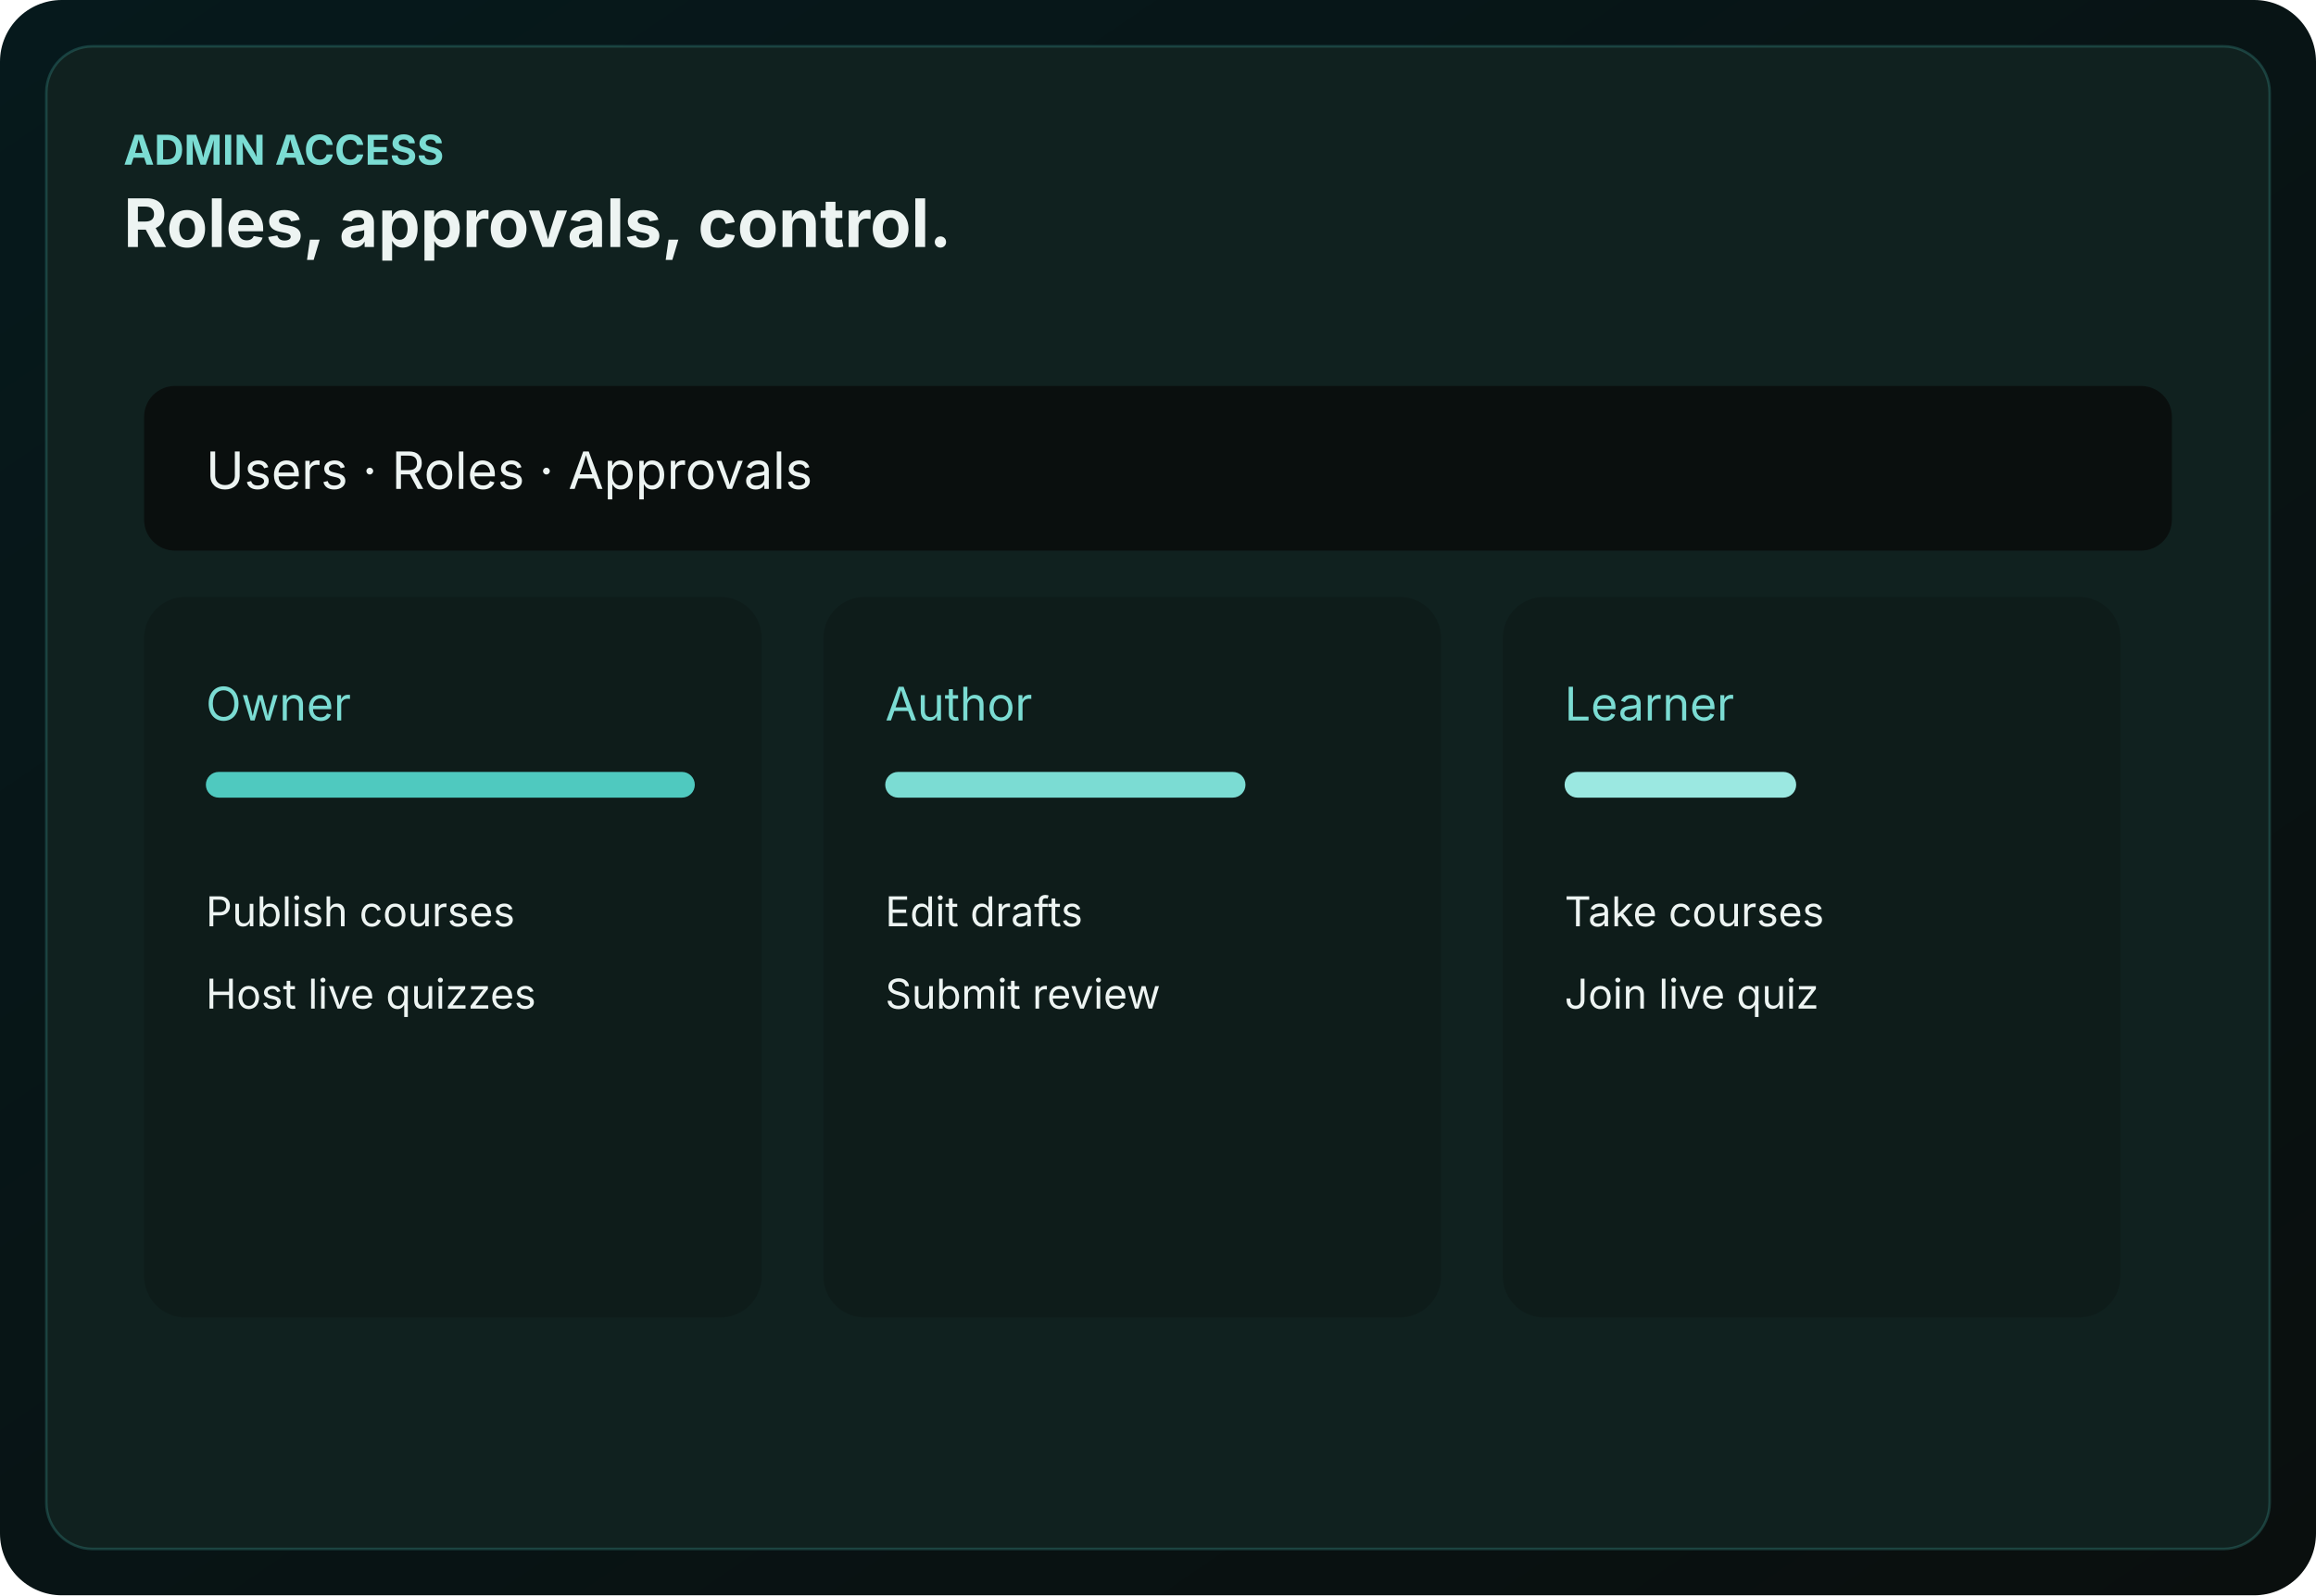
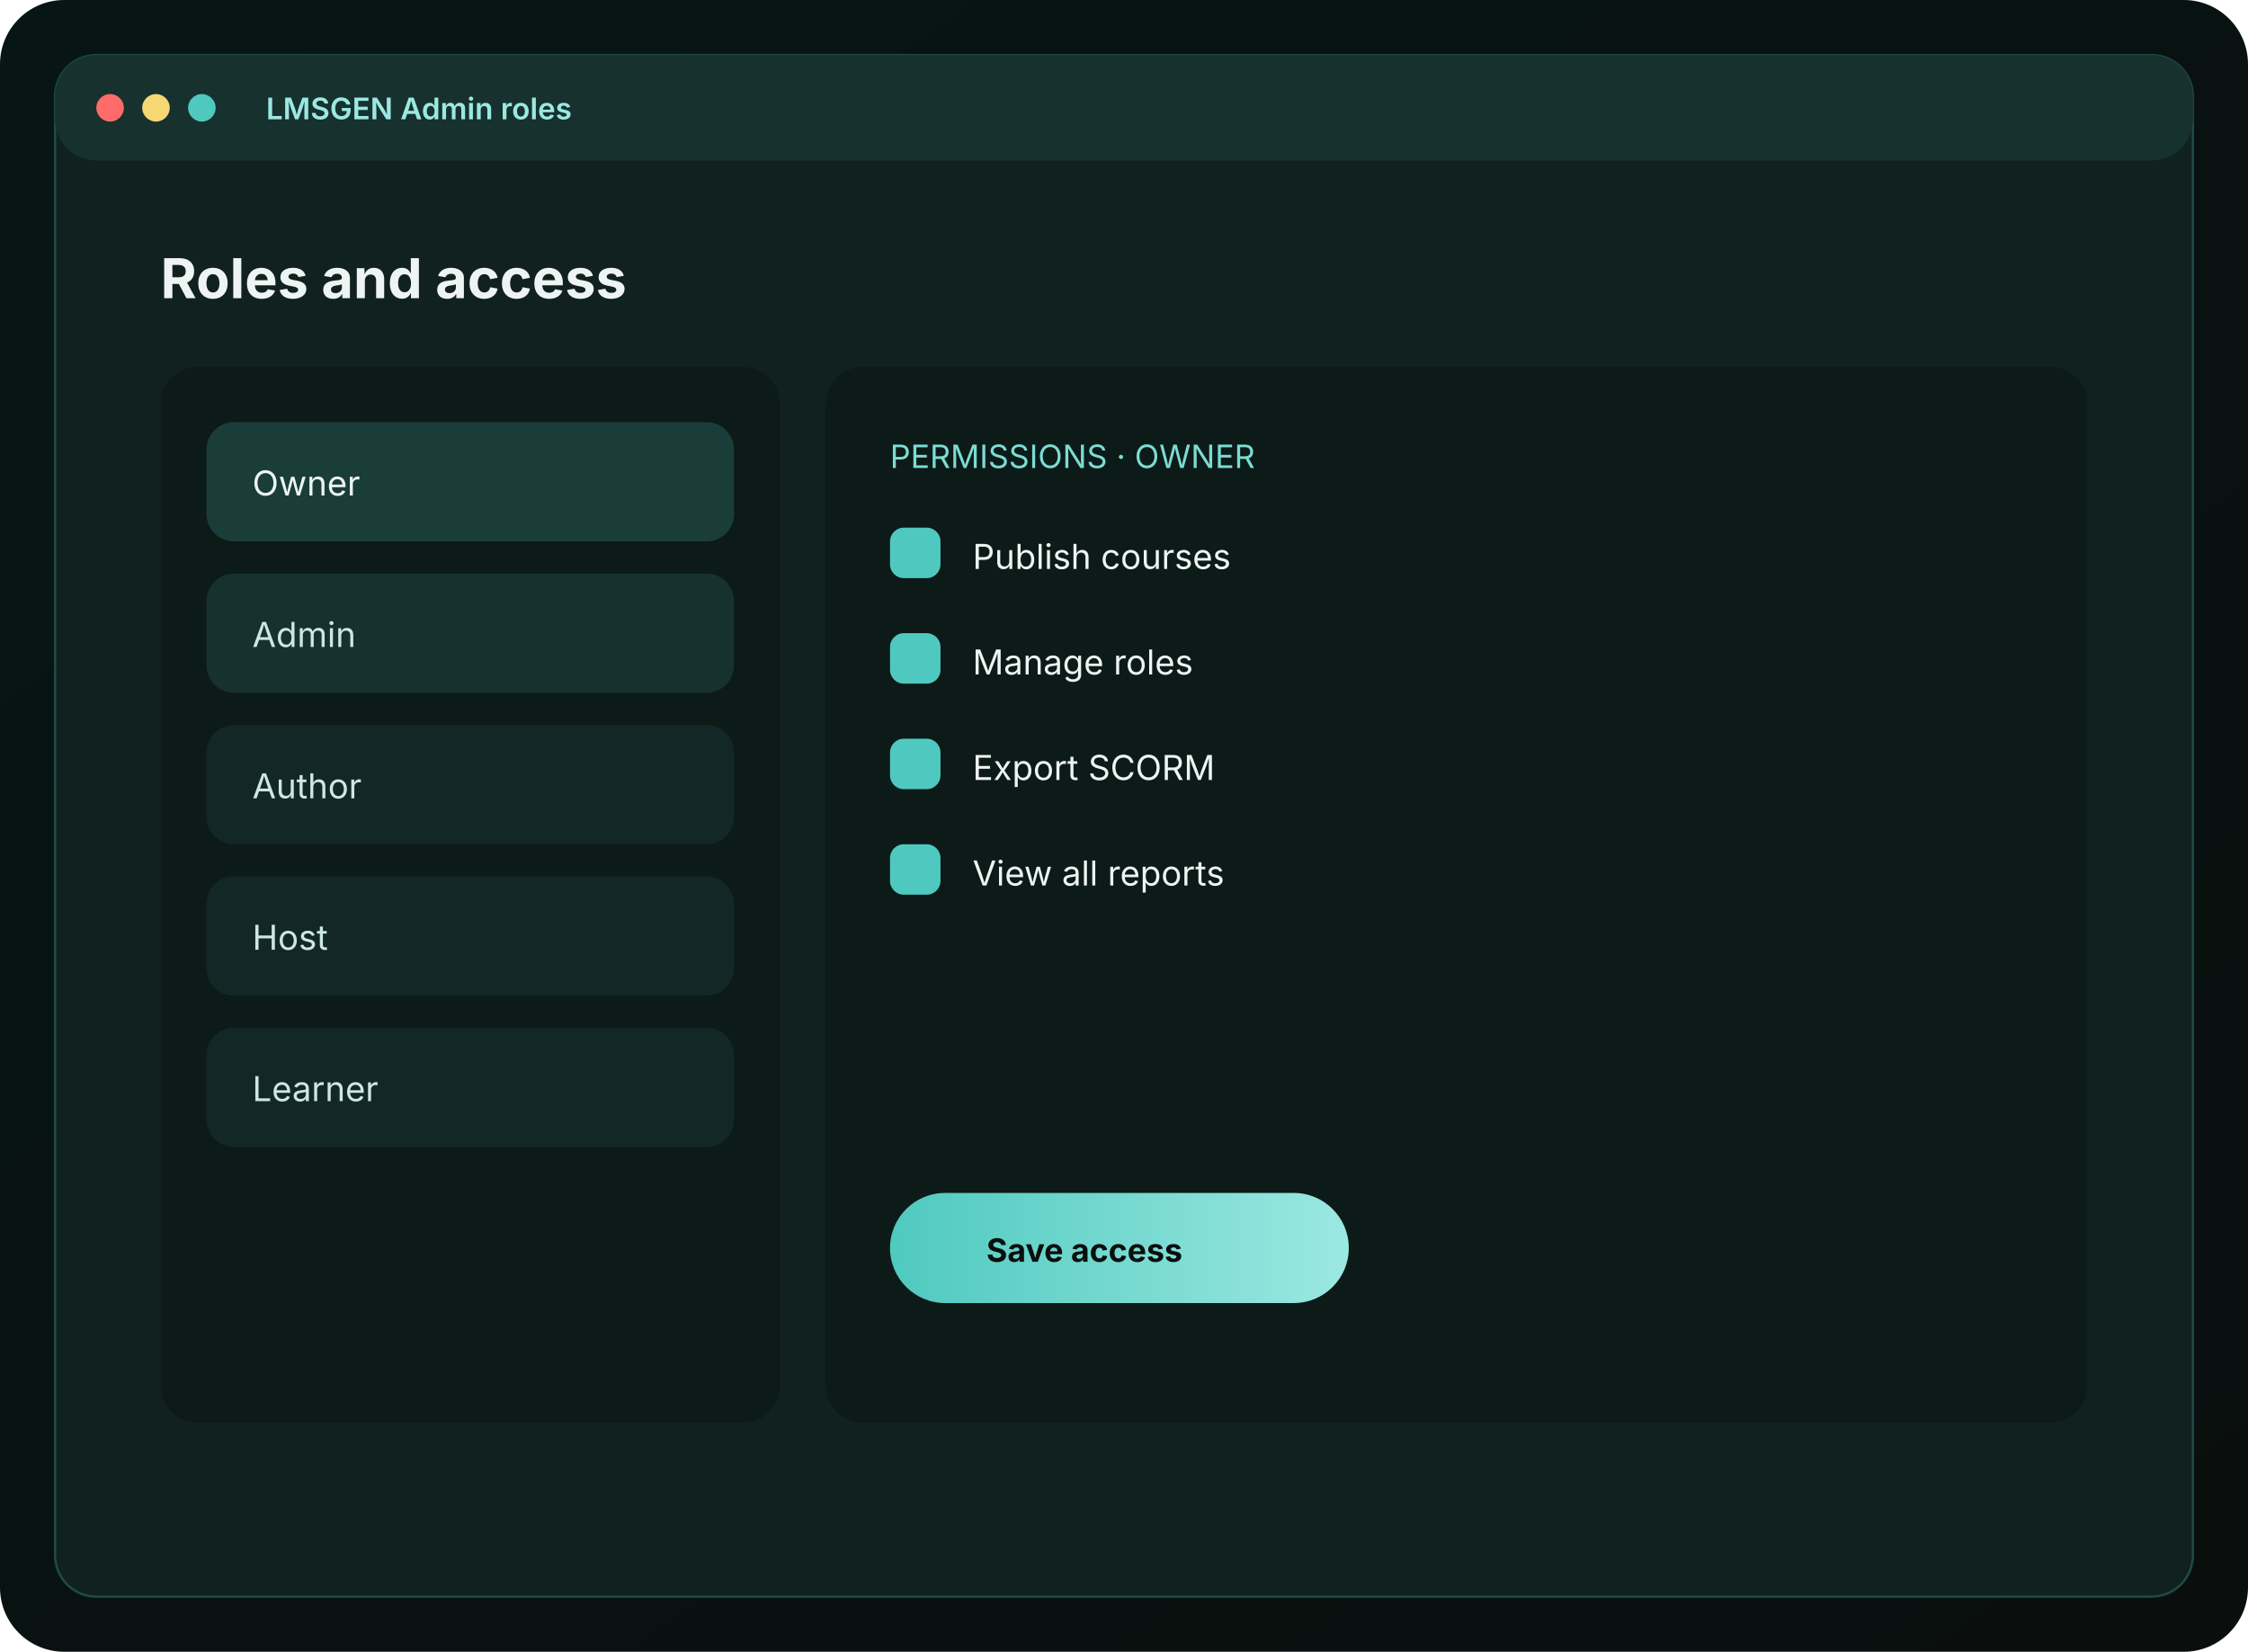
- <svg xmlns="http://www.w3.org/2000/svg" width="900" height="620" viewBox="0 0 900 620" role="img" aria-label="ADMIN ACCESS">
+ <svg xmlns="http://www.w3.org/2000/svg" width="980" height="720" viewBox="0 0 980 720" role="img" aria-label="LMSGEN Admin roles">
  <defs>
-     <linearGradient id="bg12" x1="0" y1="0" x2="1" y2="1">
-       <stop offset="0" stop-color="#06191c" />
+     <linearGradient id="bg" x1="0" y1="0" x2="1" y2="1">
+       <stop offset="0" stop-color="#071614" />
      <stop offset="1" stop-color="#0A0F0E" />
    </linearGradient>
-     <linearGradient id="teal12" x1="0" y1="0" x2="1" y2="0">
+     <linearGradient id="teal" x1="0" y1="0" x2="1" y2="0">
      <stop offset="0" stop-color="#4FC9BF" />
-       <stop offset="1" stop-color="#7BDCD3" />
+       <stop offset="1" stop-color="#9BE8E1" />
    </linearGradient>
  </defs>
-   <rect width="900" height="620" rx="24" fill="url(#bg12)" />
-   <rect x="18" y="18" width="864" height="584" rx="18" fill="#10211F" stroke="#4FC9BF" stroke-opacity="0.22" />
-   <text x="48" y="64" fill="#7BDCD3" font-family="Inter,Arial,sans-serif" font-size="16" font-weight="700">ADMIN ACCESS</text>
-   <text x="48" y="96" fill="#EDF4F2" font-family="Inter,Arial,sans-serif" font-size="26" font-weight="700">Roles, approvals, control.</text>
-   <rect x="56" y="150" width="788" height="64" rx="12" fill="#0A0F0E" />
-   <text x="80" y="190" fill="#EDF4F2" font-family="Inter,Arial,sans-serif" font-size="20">Users · Roles · Approvals</text>
-   <rect x="56" y="232" width="240" height="280" rx="16" fill="#0E1C1A" />
-   <text x="80" y="280" fill="#7BDCD3" font-family="Inter,Arial,sans-serif" font-size="18">Owner</text>
-   <rect x="80" y="300" width="190" height="10" rx="5" fill="#4FC9BF" />
-   <text x="80" y="360" fill="#EDF4F2" font-family="Inter,Arial,sans-serif" font-size="16">Publish courses</text>
-   <text x="80" y="392" fill="#EDF4F2" font-family="Inter,Arial,sans-serif" font-size="16">Host live quizzes</text>
-   <rect x="320" y="232" width="240" height="280" rx="16" fill="#0E1C1A" />
-   <text x="344" y="280" fill="#7BDCD3" font-family="Inter,Arial,sans-serif" font-size="18">Author</text>
-   <rect x="344" y="300" width="140" height="10" rx="5" fill="#7BDCD3" />
-   <text x="344" y="360" fill="#EDF4F2" font-family="Inter,Arial,sans-serif" font-size="16">Edit drafts</text>
-   <text x="344" y="392" fill="#EDF4F2" font-family="Inter,Arial,sans-serif" font-size="16">Submit review</text>
-   <rect x="584" y="232" width="240" height="280" rx="16" fill="#0E1C1A" />
-   <text x="608" y="280" fill="#7BDCD3" font-family="Inter,Arial,sans-serif" font-size="18">Learner</text>
-   <rect x="608" y="300" width="90" height="10" rx="5" fill="#9BE8E1" />
-   <text x="608" y="360" fill="#EDF4F2" font-family="Inter,Arial,sans-serif" font-size="16">Take courses</text>
-   <text x="608" y="392" fill="#EDF4F2" font-family="Inter,Arial,sans-serif" font-size="16">Join live quiz</text>
+   <rect width="980" height="720" rx="28" fill="url(#bg)" />
+   <rect x="24" y="24" width="932" height="672" rx="18" fill="#10211F" stroke="#4FC9BF" stroke-opacity="0.28" />
+   <rect x="24" y="24" width="932" height="46" rx="18" fill="#16312E" />
+   <circle cx="48" cy="47" r="6" fill="#FF6B6B" />
+   <circle cx="68" cy="47" r="6" fill="#F7D774" />
+   <circle cx="88" cy="47" r="6" fill="#4FC9BF" />
+   <text x="116" y="52" fill="#9BE8E1" font-family="Inter,Arial,sans-serif" font-size="13" font-weight="600">LMSGEN  Admin roles</text>
+   <text x="70" y="130" fill="#EDF4F2" font-family="Inter,Arial,sans-serif" font-size="24" font-weight="700">Roles and access</text>
+   <rect x="70" y="160" width="270" height="460" rx="16" fill="#0C1A18" />
+   <rect x="90" y="184" width="230" height="52" rx="12" fill="#1A3D39" />
+   <text x="110" y="216" fill="#EDF4F2" font-family="Inter,Arial,sans-serif" font-size="15">Owner</text>
+   <rect x="90" y="250" width="230" height="52" rx="12" fill="#16312E" />
+   <text x="110" y="282" fill="#CDE7E3" font-family="Inter,Arial,sans-serif" font-size="15">Admin</text>
+   <rect x="90" y="316" width="230" height="52" rx="12" fill="#132826" />
+   <text x="110" y="348" fill="#CDE7E3" font-family="Inter,Arial,sans-serif" font-size="15">Author</text>
+   <rect x="90" y="382" width="230" height="52" rx="12" fill="#132826" />
+   <text x="110" y="414" fill="#CDE7E3" font-family="Inter,Arial,sans-serif" font-size="15">Host</text>
+   <rect x="90" y="448" width="230" height="52" rx="12" fill="#132826" />
+   <text x="110" y="480" fill="#CDE7E3" font-family="Inter,Arial,sans-serif" font-size="15">Learner</text>
+   <rect x="360" y="160" width="550" height="460" rx="16" fill="#0C1A18" />
+   <text x="388" y="204" fill="#7BDCD3" font-family="Inter,Arial,sans-serif" font-size="14">PERMISSIONS  ·  OWNER</text>
+   <rect x="388" y="230" width="22" height="22" rx="6" fill="#4FC9BF" />
+   <text x="424" y="248" fill="#EDF4F2" font-family="Inter,Arial,sans-serif" font-size="15">Publish courses</text>
+   <rect x="388" y="276" width="22" height="22" rx="6" fill="#4FC9BF" />
+   <text x="424" y="294" fill="#EDF4F2" font-family="Inter,Arial,sans-serif" font-size="15">Manage roles</text>
+   <rect x="388" y="322" width="22" height="22" rx="6" fill="#4FC9BF" />
+   <text x="424" y="340" fill="#EDF4F2" font-family="Inter,Arial,sans-serif" font-size="15">Export SCORM</text>
+   <rect x="388" y="368" width="22" height="22" rx="6" fill="#4FC9BF" />
+   <text x="424" y="386" fill="#EDF4F2" font-family="Inter,Arial,sans-serif" font-size="15">View all reports</text>
+   <rect x="388" y="520" width="200" height="48" rx="24" fill="url(#teal)" />
+   <text x="430" y="550" fill="#0A0F0E" font-family="Inter,Arial,sans-serif" font-size="14" font-weight="700">Save access</text>
</svg>
